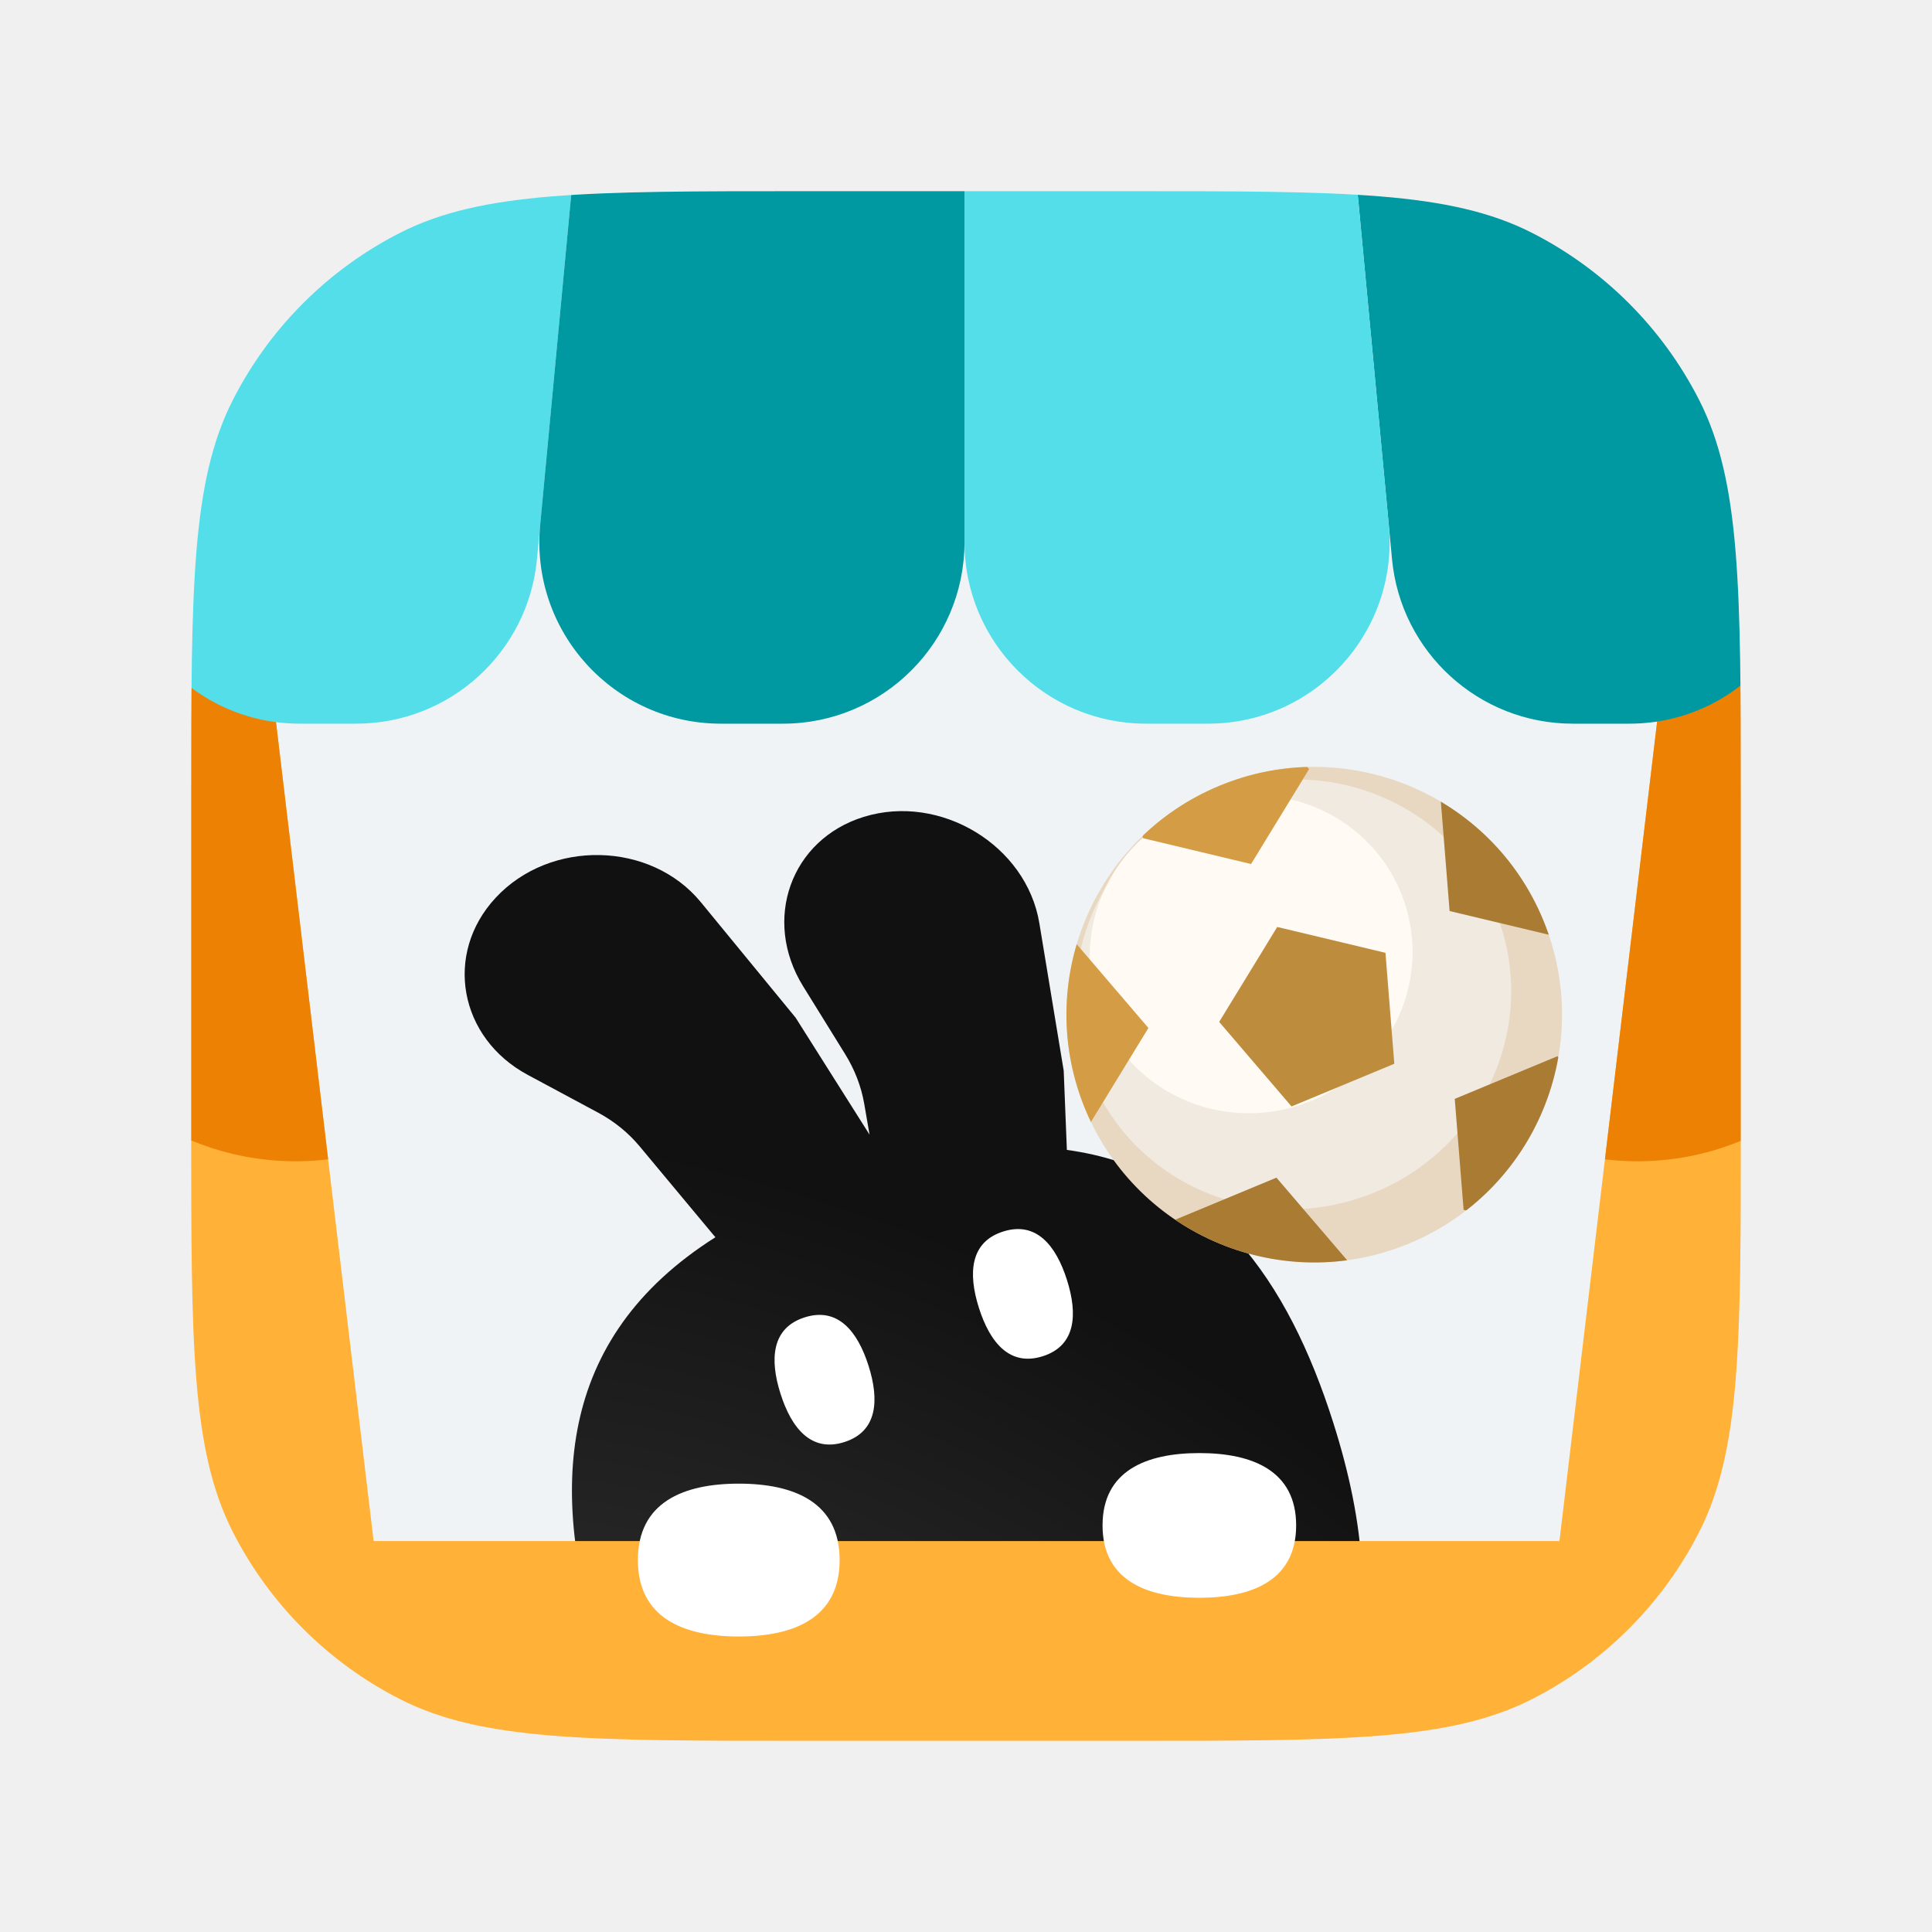
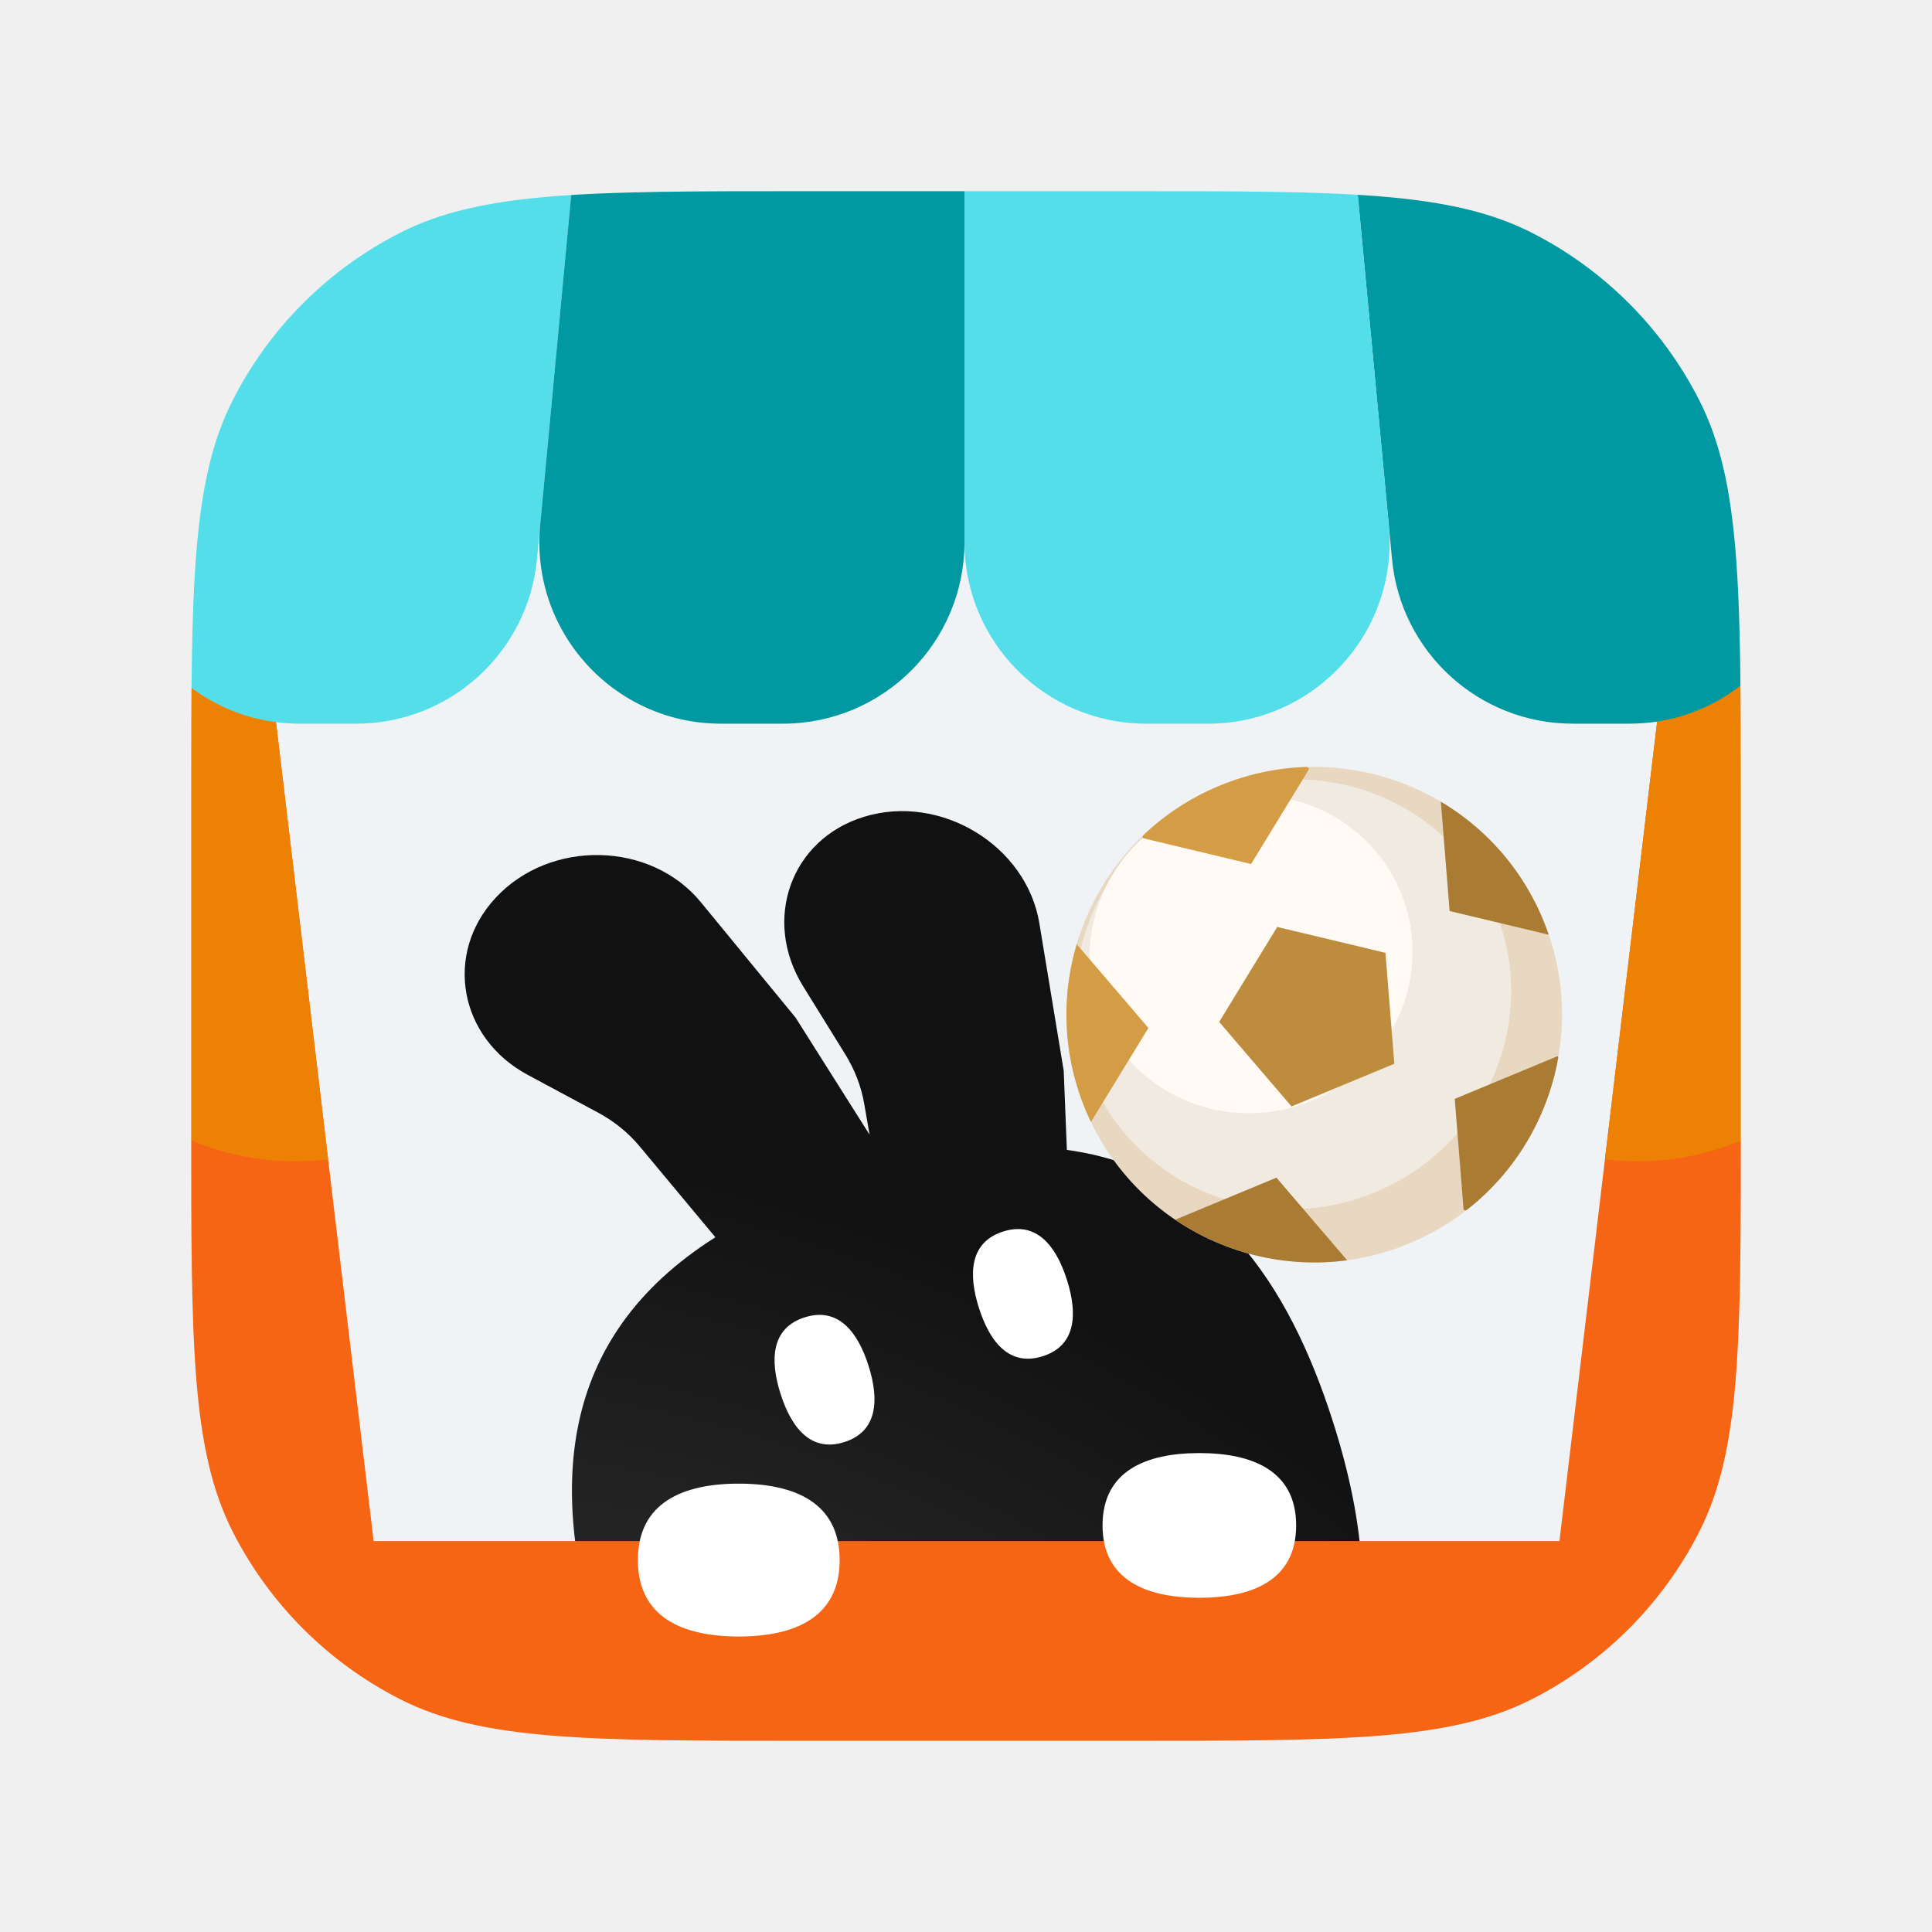
<svg xmlns="http://www.w3.org/2000/svg" width="192" height="192" fill="none" viewBox="0 0 192 192">
  <mask id="mask0_1582_1272" width="154" height="154" x="19" y="19" maskUnits="userSpaceOnUse" style="mask-type:alpha">
    <path fill="#C4C4C4" d="M19 79.8C19 58.518 19 47.877 23.142 39.748C26.785 32.598 32.598 26.785 39.748 23.142C47.877 19 58.518 19 79.8 19H112.2C133.482 19 144.123 19 152.252 23.142C159.402 26.785 165.215 32.598 168.858 39.748C173 47.877 173 58.518 173 79.8V112.2C173 133.482 173 144.123 168.858 152.252C165.215 159.402 159.402 165.215 152.252 168.858C144.123 173 133.482 173 112.2 173H79.8C58.518 173 47.877 173 39.748 168.858C32.598 165.215 26.785 159.402 23.142 152.252C19 144.123 19 133.482 19 112.2V79.8Z" />
  </mask>
  <g mask="url(#mask0_1582_1272)">
    <path fill="#EFF3F5" d="M19 79.8C19 58.518 19 47.877 23.142 39.748C26.785 32.598 32.598 26.785 39.748 23.142C47.877 19 58.518 19 79.8 19H112.2C133.482 19 144.123 19 152.252 23.142C159.402 26.785 165.215 32.598 168.858 39.748C173 47.877 173 58.518 173 79.8V112.2C173 133.482 173 144.123 168.858 152.252C165.215 159.402 159.402 165.215 152.252 168.858C144.123 173 133.482 173 112.2 173H79.8C58.518 173 47.877 173 39.748 168.858C32.598 165.215 26.785 159.402 23.142 152.252C19 144.123 19 133.482 19 112.2V79.8Z" />
    <path fill="url(#paint0_radial_1582_1272)" fill-rule="evenodd" d="M85.85 81.176C93.469 78.831 102.013 84.011 103.29 91.75L105.71 106.405L106.025 114.277C120.38 116.24 128.017 127.268 132.498 141.381C138.822 161.3 136.466 179.822 107.559 189C78.651 198.178 66.042 184.407 59.718 164.489C54.578 148.299 55.172 133.032 71.098 122.955C71.041 122.891 70.986 122.826 70.931 122.761L63.555 113.908C62.435 112.564 61.036 111.431 59.434 110.571L52.451 106.822C45.607 103.149 44.089 94.782 49.257 89.22C54.683 83.38 64.672 83.594 69.648 89.657L79.071 101.139L86.416 112.762L85.888 109.705C85.591 107.981 84.945 106.3 83.988 104.755L79.815 98.017C75.724 91.413 78.593 83.409 85.85 81.176Z" clip-rule="evenodd" />
    <path fill="#fff" d="M83.907 143.312C80.613 144.358 78.652 141.926 77.565 138.503C76.478 135.081 76.677 131.963 79.972 130.917C83.266 129.871 85.227 132.303 86.314 135.726C87.401 139.148 87.202 142.266 83.907 143.312Z" />
    <path fill="#fff" d="M103.625 134.782C100.331 135.828 98.37 133.396 97.283 129.974C96.197 126.551 96.396 123.434 99.69 122.388C102.985 121.342 104.945 123.773 106.032 127.196C107.119 130.618 106.92 133.736 103.625 134.782Z" />
-     <path fill="#FFB237" d="M-4.762 160.337C-4.762 156.367 -1.543 153.148 2.427 153.148H189.272C193.242 153.148 196.461 156.367 196.461 160.337V200.401C196.461 204.371 193.242 207.59 189.272 207.59H2.427C-1.543 207.59 -4.762 204.371 -4.762 200.401V160.337Z" />
+     <path fill="#F56513" d="M-4.762 160.337C-4.762 156.367 -1.543 153.148 2.427 153.148H189.272C193.242 153.148 196.461 156.367 196.461 160.337V200.401C196.461 204.371 193.242 207.59 189.272 207.59H2.427C-1.543 207.59 -4.762 204.371 -4.762 200.401V160.337Z" />
    <path fill="#fff" d="M83.443 155.038C83.443 160.758 78.955 162.633 73.418 162.633C67.881 162.633 63.392 160.758 63.392 155.038C63.392 149.318 67.881 147.443 73.418 147.443C78.955 147.443 83.443 149.318 83.443 155.038Z" />
-     <path fill="#FFB237" d="M-1.259 59.807L25.621 56.602L39.258 170.991L12.379 174.196L-1.259 59.807Z" />
+     <path fill="#F56513" d="M-1.259 59.807L25.621 56.602L39.258 170.991L12.379 174.196L-1.259 59.807Z" />
    <path fill="#ED8103" d="M-1.259 59.807L25.621 56.602L32.609 115.214C17.763 116.984 4.294 106.384 2.524 91.539L-1.259 59.807Z" />
-     <path fill="#FFB237" d="M193.365 59.807L166.485 56.602L152.848 170.991L179.728 174.196L193.365 59.807Z" />
+     <path fill="#F56513" d="M193.365 59.807L166.485 56.602L152.848 170.991L179.728 174.196L193.365 59.807Z" />
    <path fill="#ED8103" d="M193.365 59.807L166.485 56.602L159.498 115.214C174.343 116.984 187.812 106.384 189.582 91.539L193.365 59.807Z" />
    <path fill="#0098A1" d="M167.998 1.374C166.139 -6.465 159.138 -12 151.081 -12C140.836 -12 132.812 -3.186 133.771 7.014L138.337 55.561C139.208 64.832 146.992 71.918 156.304 71.918H161.902C173.553 71.918 182.151 61.042 179.462 49.706L167.998 1.374Z" />
    <path fill="#53DEE9" d="M23.701 1.374C25.561 -6.465 32.562 -12 40.618 -12C50.863 -12 58.887 -3.186 57.928 7.014L53.363 55.561C52.491 64.832 44.708 71.918 35.395 71.918H29.797C18.146 71.918 9.548 61.042 12.237 49.706L23.701 1.374Z" />
    <path fill="#53DEE9" d="M133.521 4.357C132.649 -4.914 124.866 -12 115.554 -12H113.896C103.929 -12 95.849 -3.92 95.849 6.047V53.871C95.849 63.838 103.929 71.918 113.896 71.918H120.051C130.685 71.918 139.014 62.769 138.019 52.181L133.521 4.357Z" />
    <path fill="#0098A1" d="M58.178 4.357C59.05 -4.914 66.833 -12 76.145 -12H77.803C87.77 -12 95.85 -3.92 95.85 6.047V53.871C95.85 63.838 87.77 71.918 77.803 71.918H71.648C61.014 71.918 52.685 62.769 53.681 52.181L58.178 4.357Z" />
    <circle cx="130.608" cy="100.836" r="24.621" fill="#E8D8C2" transform="rotate(-22.5614 130.608 100.836)" />
    <mask id="mask1_1582_1272" width="51" height="50" x="105" y="76" maskUnits="userSpaceOnUse" style="mask-type:alpha">
      <circle cx="130.608" cy="100.836" r="24.621" fill="#868BAD" transform="rotate(-22.5614 130.608 100.836)" />
    </mask>
    <g mask="url(#mask1_1582_1272)">
      <ellipse cx="128.51" cy="98.819" fill="#F1EAE1" rx="21.73" ry="21.284" transform="rotate(-22.5614 128.51 98.8192)" />
      <ellipse cx="124.335" cy="94.822" fill="#FFFAF3" rx="16.088" ry="15.758" transform="rotate(-22.5614 124.335 94.8219)" />
      <path fill="#BE8C3D" d="M126.929 92.12L137.685 94.69L138.565 105.714L128.352 109.957L121.16 101.555L126.929 92.12Z" />
      <path fill="#D49C44" d="M124.33 85.865L113.573 83.294L112.694 72.27L122.907 68.027L130.098 76.429L124.33 85.865Z" />
      <path fill="#D49C44" d="M108.358 111.594L97.602 109.024L96.722 97.999L106.935 93.756L114.127 102.158L108.358 111.594Z" />
      <path fill="#AA7B32" d="M128.274 134.871L117.518 132.3L116.639 121.276L126.851 117.033L134.043 125.435L128.274 134.871Z" />
      <path fill="#AA7B32" d="M156.207 122.8L145.451 120.229L144.571 109.205L154.784 104.962L161.976 113.364L156.207 122.8Z" />
      <path fill="#AA7B32" d="M154.815 93.107L144.059 90.537L143.179 79.513L153.392 75.27L160.584 83.672L154.815 93.107Z" />
    </g>
    <path fill="#fff" d="M128.81 151.595C128.81 157.01 124.503 158.785 119.19 158.785C113.877 158.785 109.57 157.01 109.57 151.595C109.57 146.18 113.877 144.405 119.19 144.405C124.503 144.405 128.81 146.18 128.81 151.595Z" />
  </g>
  <defs>
    <radialGradient id="paint0_radial_1582_1272" cx="0" cy="0" r="1" gradientTransform="translate(62.3167 212.928) rotate(-65.9625) scale(95.326 126.095)" gradientUnits="userSpaceOnUse">
      <stop stop-color="#414141" />
      <stop offset="1" stop-color="#111" />
    </radialGradient>
  </defs>
</svg>
